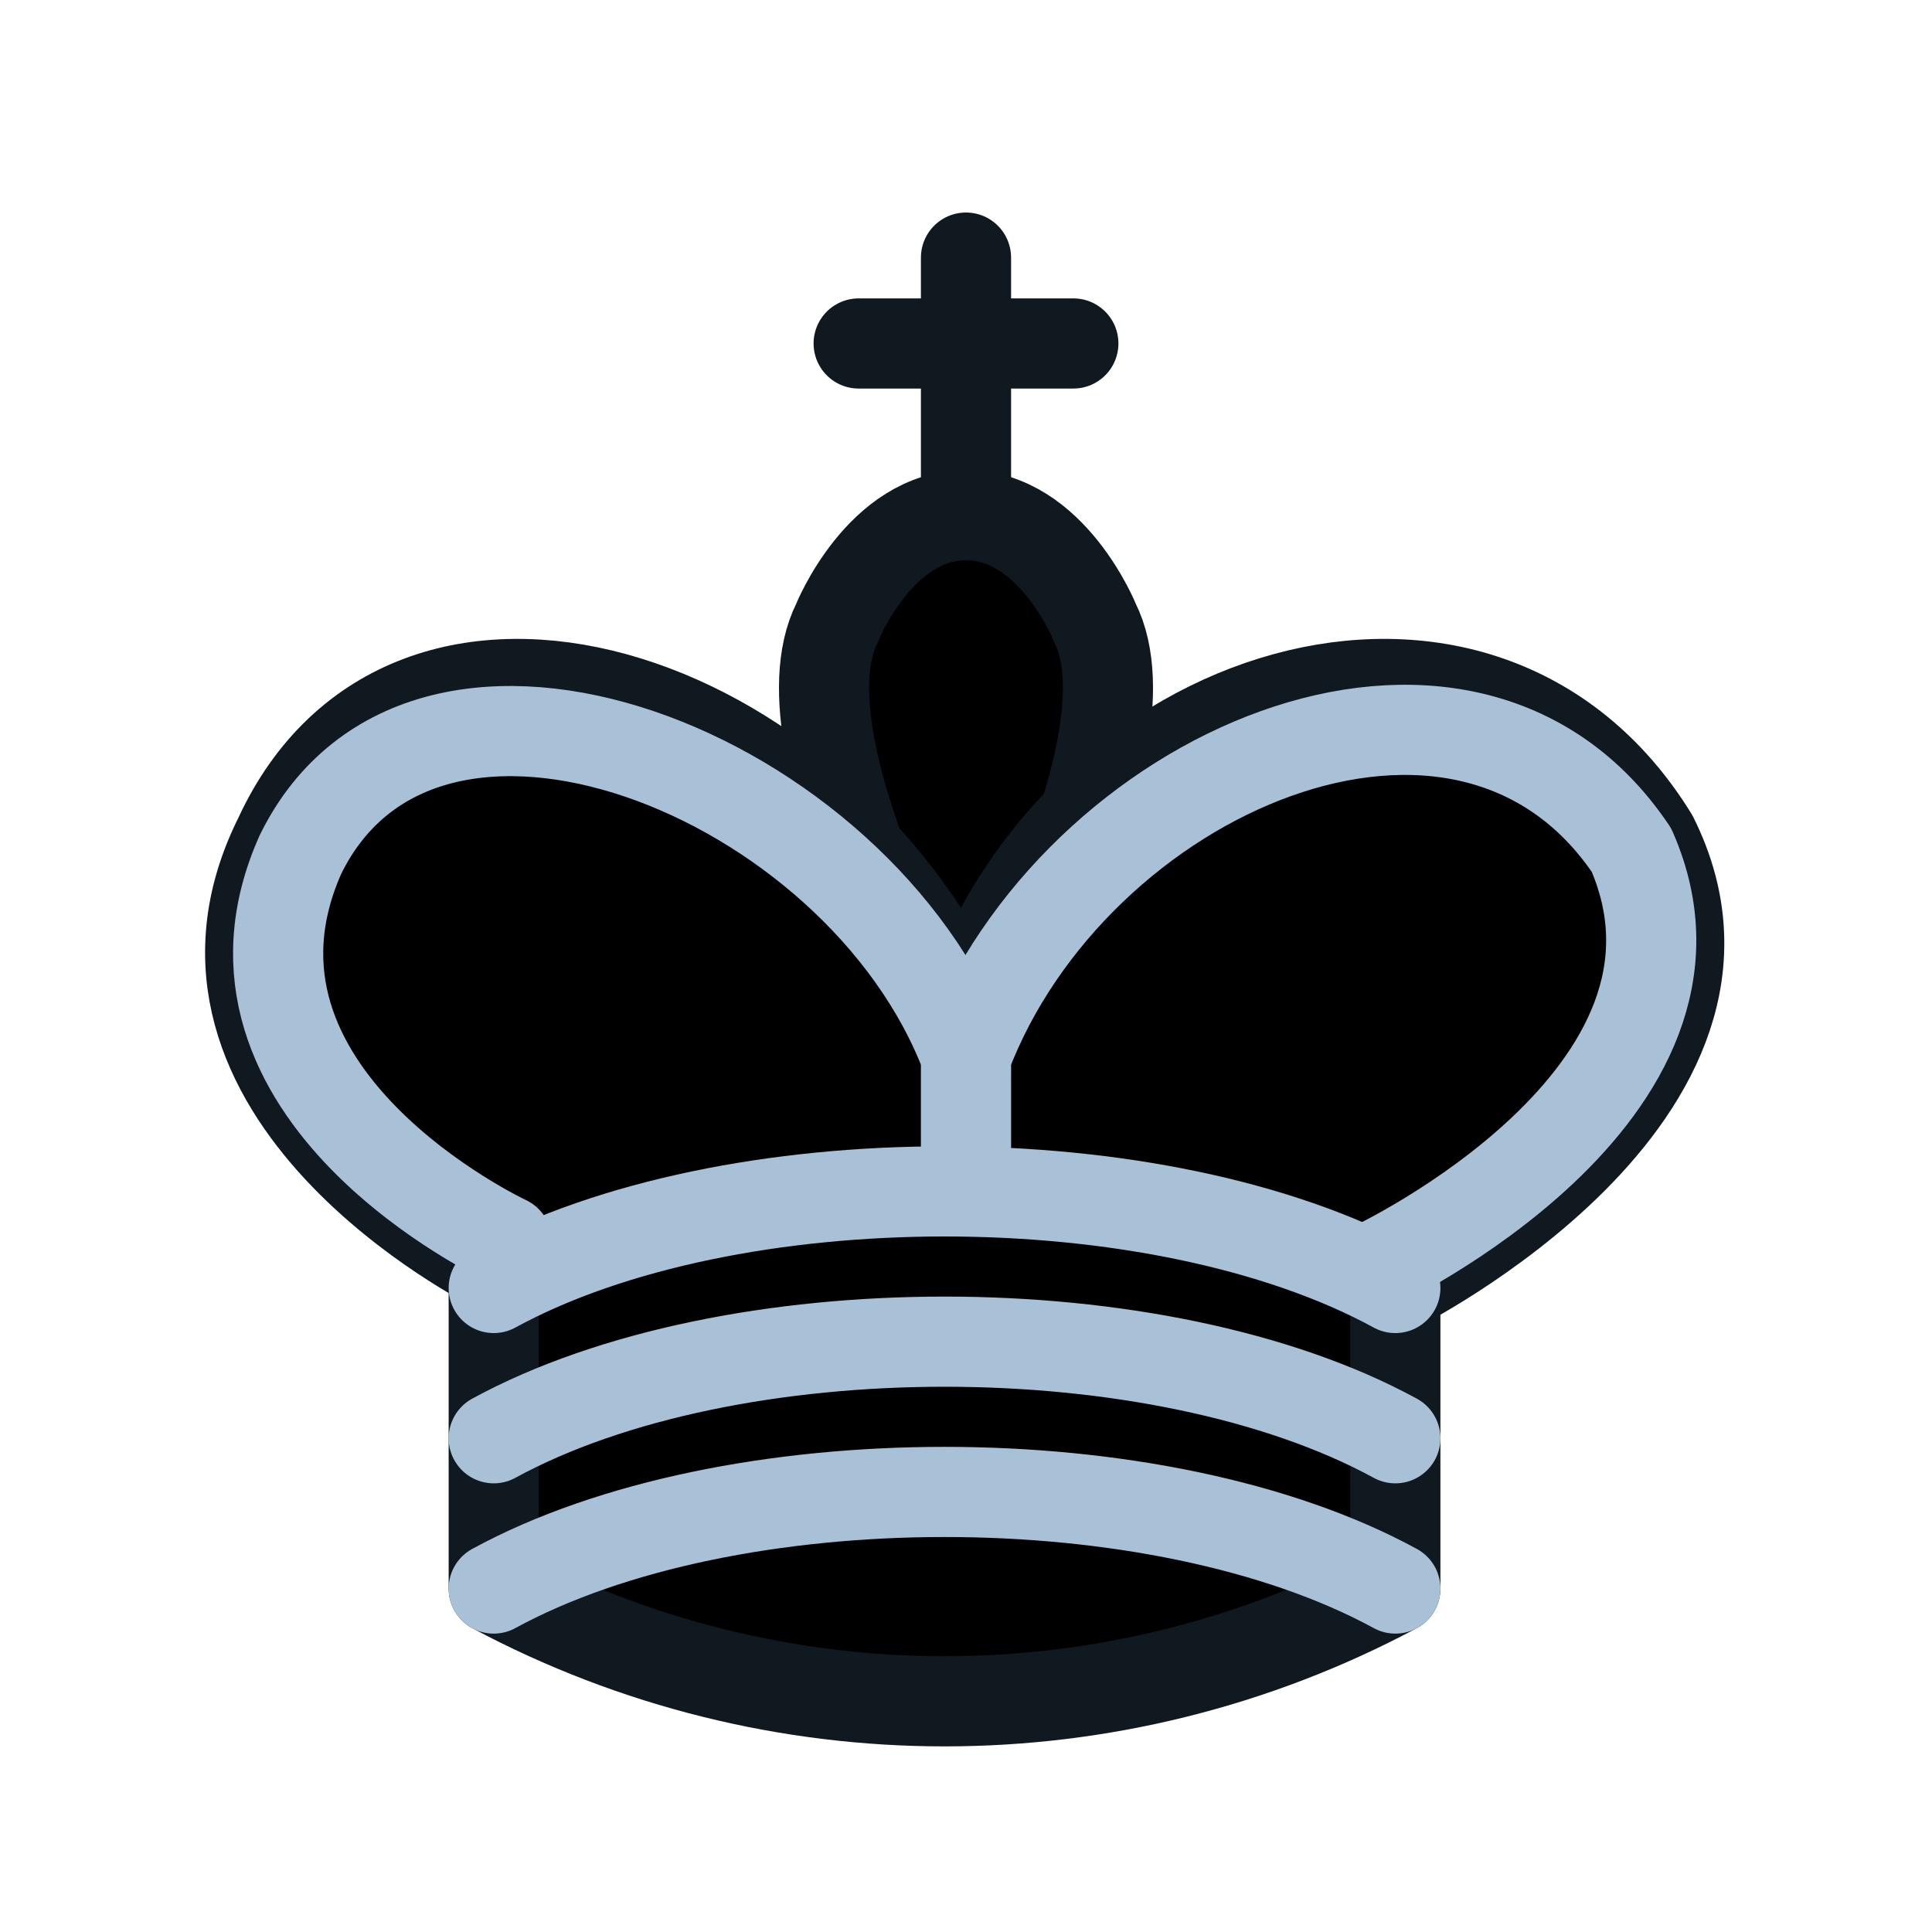
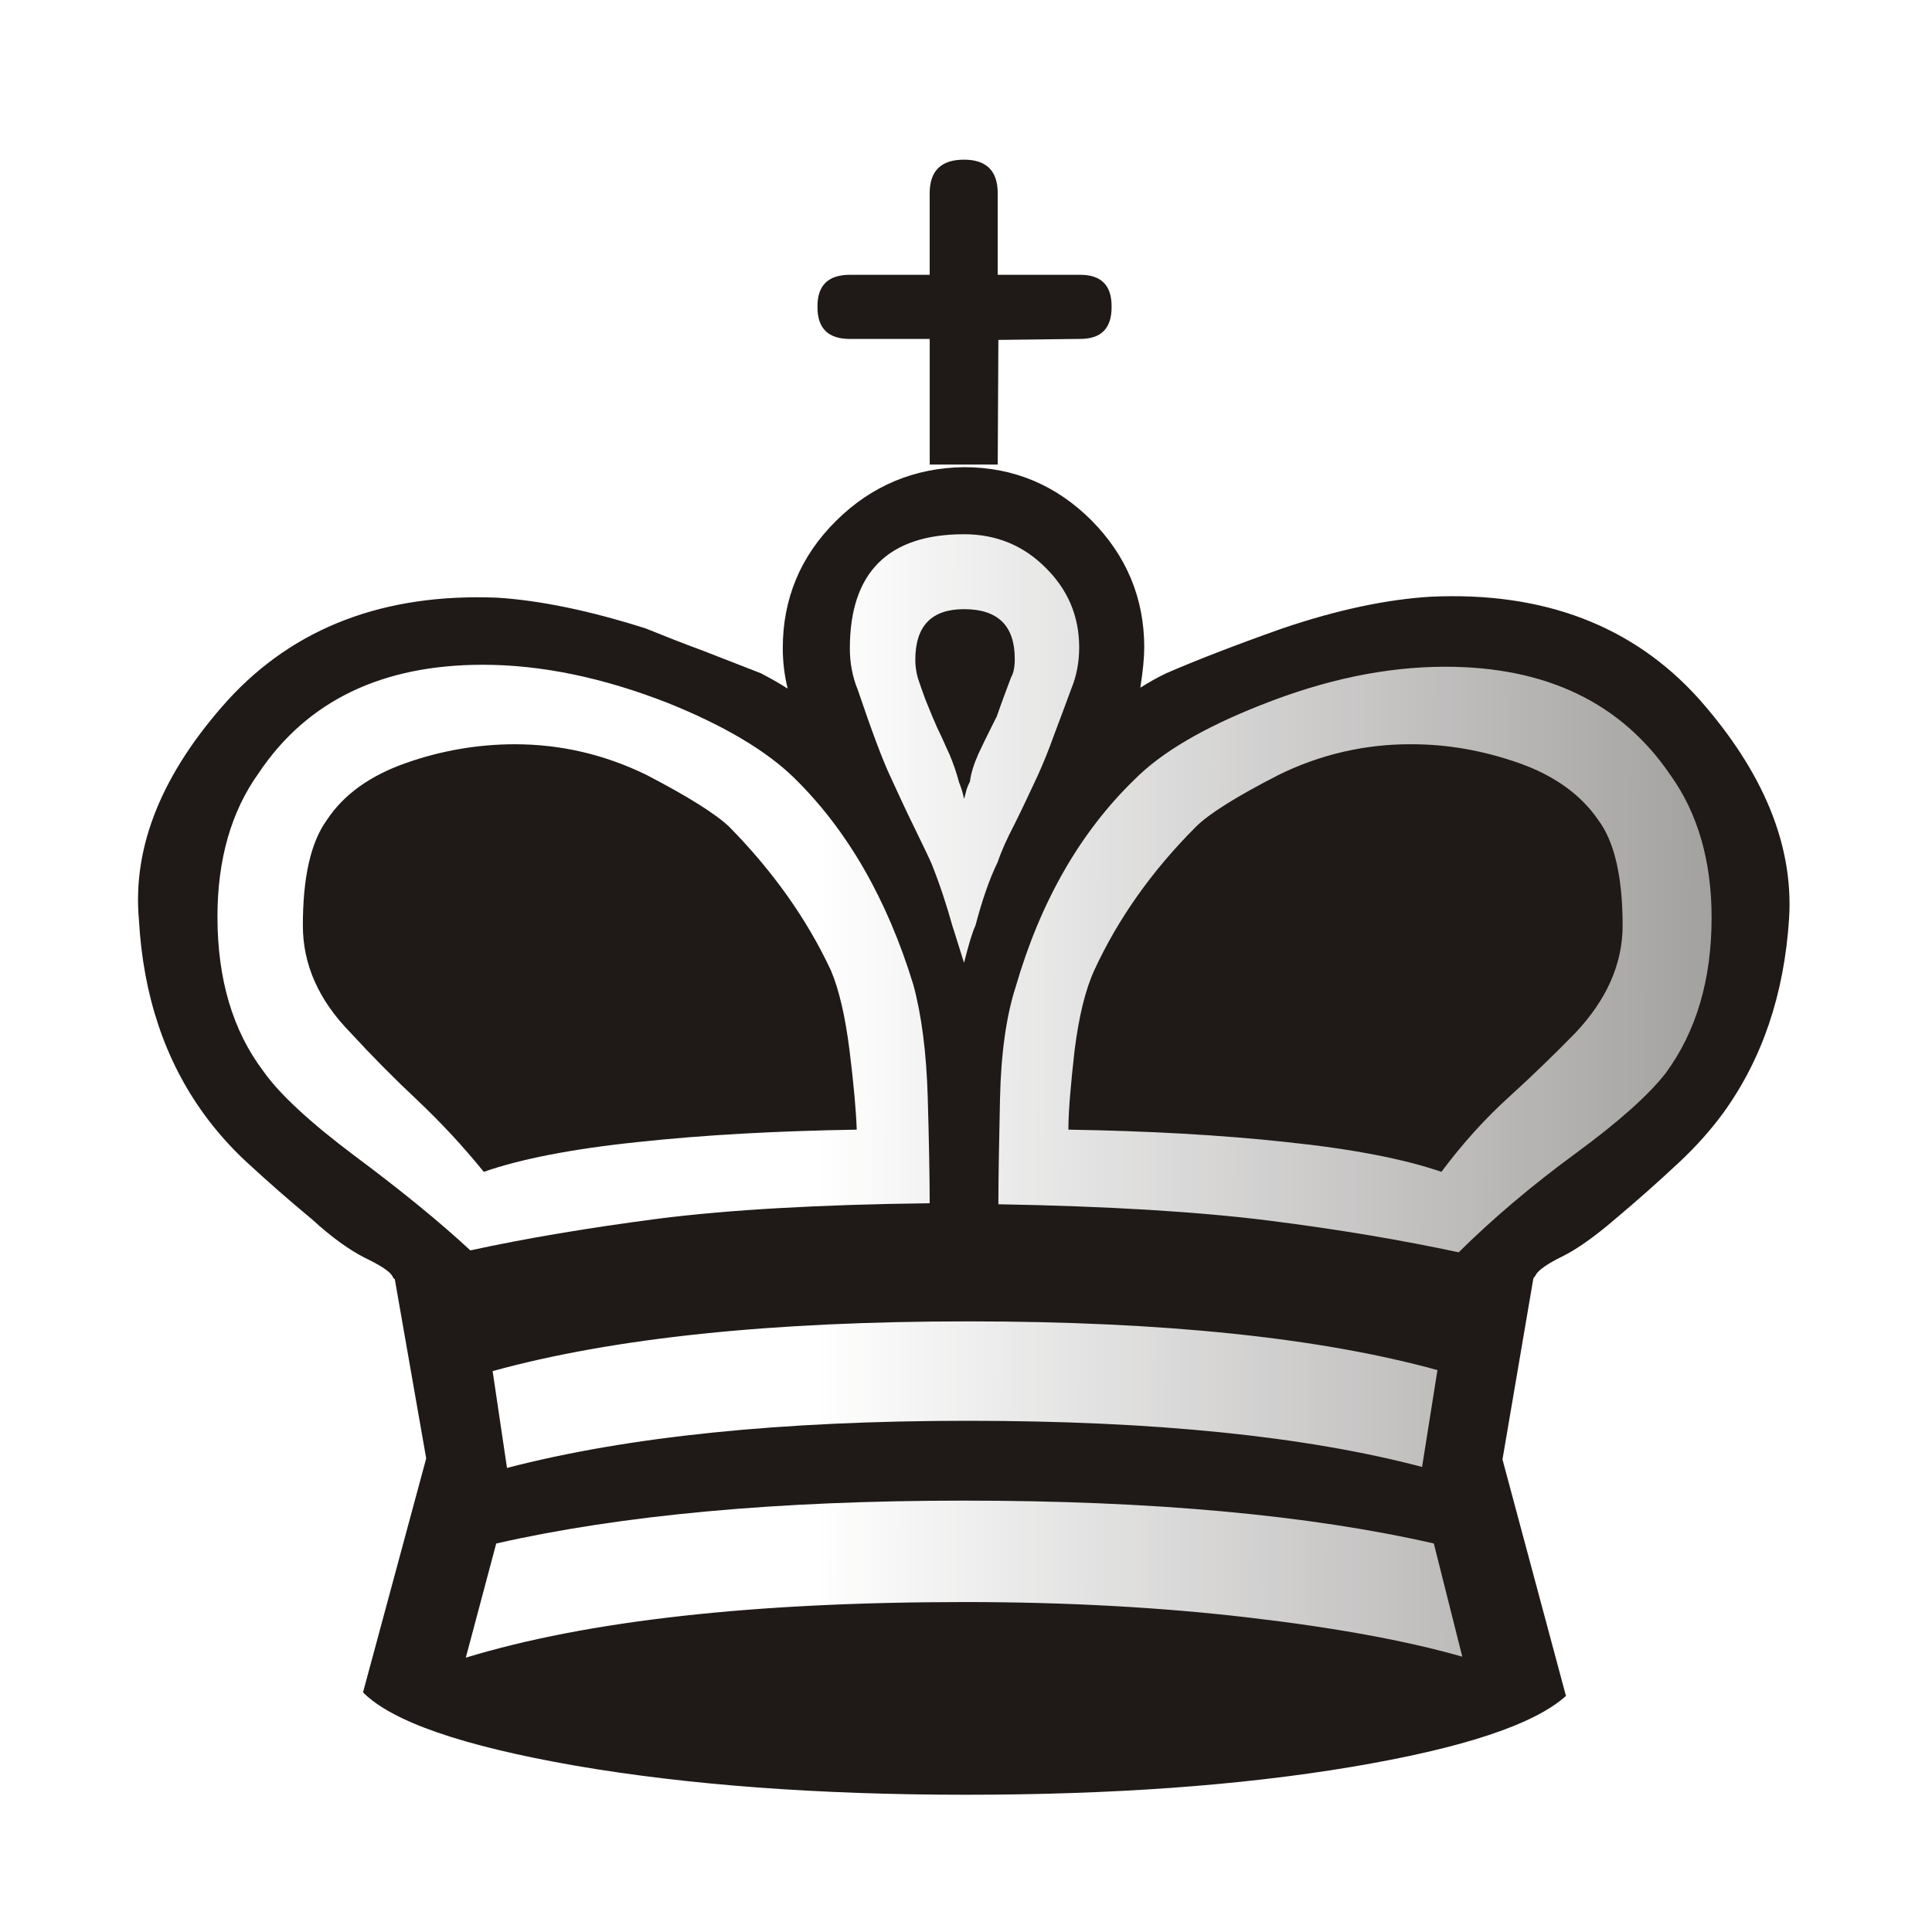
- <svg xmlns="http://www.w3.org/2000/svg" style="color-scheme:light only" viewBox="0 0 45 45">
-   <g fill="none" fill-rule="evenodd" stroke="#101820" stroke-linecap="round" stroke-linejoin="round" stroke-width="2.1">
-     <path stroke-linejoin="miter" d="M22.5 11.6V6" />
-     <path fill="#000" stroke-linecap="butt" stroke-linejoin="miter" d="M22.5 25s4.5-7.5 3-10.5c0 0-1-2.5-3-2.5s-3 2.5-3 2.5c-1.5 3 3 10.5 3 10.5" />
-     <path fill="#000" d="M11.5 37a22.3 22.3 0 0 0 21 0v-7s9-4.5 6-10.5c-4-6.5-13.5-3.5-16 4V27v-3.5c-3.5-7.5-13-10.5-16-4-3 6 5 10 5 10z" />
-     <path stroke-linejoin="miter" d="M20 8h5" />
-     <path stroke="#a9c1d6" d="M32 29.5s8.5-4 6-9.7C34.1 14 25 18 22.5 24.6v2.1-2.1C20 18 9.9 14 7 19.9c-2.5 5.6 4.8 9 4.8 9" />
-     <path stroke="#a9c1d6" d="M11.5 30c5.5-3 15.5-3 21 0m-21 3.5c5.5-3 15.5-3 21 0m-21 3.5c5.5-3 15.5-3 21 0" />
-   </g>
+ <svg xmlns="http://www.w3.org/2000/svg" width="50mm" height="50mm" fill-rule="evenodd" clip-rule="evenodd" image-rendering="optimizeQuality" shape-rendering="geometricPrecision" text-rendering="geometricPrecision" viewBox="0 0 50 50">
+   <linearGradient id="a" x1="21.13" x2="77.764" y1="37.224" y2="37.469" gradientUnits="userSpaceOnUse">
+     <stop offset="0" stop-color="#fff" />
+     <stop offset="1" stop-color="#fff" stop-opacity="0" />
+   </linearGradient>
+   <path fill="#1f1a17" d="M25.821 12.022h-1.76v-3.25h-2.067c-.558 0-.838-.272-.838-.822v-.025c0-.542.28-.813.838-.813h2.066V5.004c0-.585.297-.872.89-.872.575 0 .871.287.871.872v2.108h2.134c.542 0 .813.27.813.813v.025c0 .55-.271.821-.813.821l-2.117.026zM11.03 37.744l-.813-4.64c-.017 0-.042-.033-.076-.101-.085-.119-.322-.271-.711-.457-.381-.195-.838-.517-1.346-.982a41.99 41.99 0 0 1-1.702-1.49 8.509 8.509 0 0 1-1.1-1.237C4.273 27.45 3.705 25.772 3.595 23.8c-.17-1.897.601-3.794 2.303-5.682 1.719-1.88 4.047-2.768 6.968-2.65 1.092.068 2.38.33 3.844.796.483.195.974.39 1.482.576l1.498.584c.263.136.5.271.695.398a4.38 4.38 0 0 1-.127-1.041c0-1.287.457-2.388 1.38-3.302.914-.906 2.023-1.372 3.31-1.389 1.287 0 2.388.466 3.302 1.38.906.915 1.363 2.015 1.363 3.285 0 .263-.034.61-.101 1.042.228-.144.457-.271.669-.373.762-.33 1.76-.72 3.005-1.16 1.423-.482 2.701-.753 3.844-.821 2.921-.136 5.241.753 6.943 2.65 1.668 1.888 2.447 3.785 2.328 5.681-.127 1.973-.703 3.65-1.71 5.038-.33.449-.703.863-1.118 1.253a40.5 40.5 0 0 1-1.66 1.473c-.541.466-1.007.796-1.388.982-.38.186-.6.347-.669.457a.294.294 0 0 1-.05.077c-.017.017-.026.034-.026.05l-.796 4.666 1.643 6.121c-.83.745-2.684 1.355-5.554 1.837-2.879.483-6.206.72-9.974.72-3.835 0-7.214-.254-10.118-.754-2.912-.508-4.741-1.143-5.486-1.896z" />
+   <path fill="url(#a)" d="M24.95 20.675a2.295 2.295 0 0 0-.128-.423 5.606 5.606 0 0 0-.245-.72c-.051-.11-.119-.254-.195-.431a9.028 9.028 0 0 1-.254-.56c-.05-.118-.11-.27-.186-.456-.068-.195-.136-.373-.187-.534a1.735 1.735 0 0 1-.067-.474c0-.872.415-1.312 1.261-1.312.88 0 1.313.431 1.313 1.287 0 .22-.034.372-.094.474-.237.626-.355.965-.372 1.016-.254.5-.406.821-.474.965-.119.27-.195.508-.22.72-.051.101-.085.186-.102.262s-.034.136-.05.186m-2.778 8.56c-2.066.034-3.954.136-5.673.322-1.71.178-3.03.44-3.979.77a18.973 18.973 0 0 0-1.719-1.854 33.007 33.007 0 0 1-1.727-1.744c-.83-.847-1.236-1.77-1.236-2.777 0-1.245.203-2.15.618-2.726.44-.67 1.135-1.16 2.058-1.482a8.486 8.486 0 0 1 2.802-.483c1.194 0 2.328.263 3.42.796 1.076.56 1.787 1.008 2.134 1.338 1.126 1.143 2.007 2.38 2.633 3.717.212.5.373 1.194.483 2.074.11.89.17 1.567.186 2.05zm2.777-4.318c.119-.466.212-.787.296-.965.17-.643.356-1.194.576-1.643.093-.279.237-.6.432-.973.186-.373.39-.805.61-1.279.127-.28.27-.626.415-1.033.152-.406.304-.804.448-1.202.136-.33.203-.686.203-1.067 0-.813-.296-1.498-.872-2.066-.575-.575-1.278-.863-2.108-.863-1.964 0-2.955.99-2.955 2.955 0 .38.068.736.203 1.066.365 1.076.644 1.82.839 2.236.22.474.415.906.6 1.278.179.373.34.694.466.974.22.55.398 1.092.55 1.642.035.093.128.415.297.94m-.889 6.223c0-.66-.017-1.575-.05-2.735-.034-1.168-.161-2.142-.373-2.92-.677-2.21-1.702-3.997-3.082-5.351-.711-.695-1.795-1.347-3.268-1.94-1.685-.66-3.285-.99-4.792-.99-2.608 0-4.547.931-5.8 2.803-.711.99-1.067 2.235-1.067 3.716 0 1.626.398 2.955 1.186 3.997.415.592 1.21 1.329 2.387 2.21 1.169.872 2.168 1.684 2.972 2.43 1.44-.314 3.065-.585 4.877-.822 1.812-.229 4.149-.364 7.01-.398m13.784 11.735-.737-2.93c-3.225-.736-7.281-1.109-12.158-1.109-4.826 0-8.864.373-12.107 1.11l-.787 2.954c3.14-.956 7.442-1.439 12.92-1.439 2.624 0 5.071.136 7.315.398 2.252.262 4.106.601 5.554 1.016m-.643-7.417c-3.04-.838-7.096-1.261-12.15-1.261-5.097 0-9.195.431-12.302 1.287l.372 2.506c3.125-.813 7.095-1.22 11.93-1.22 4.809 0 8.729.398 11.752 1.194zm-11.363-4.292c2.845.05 5.182.194 7.002.423 1.812.229 3.455.508 4.91.821.907-.897 1.914-1.744 3.023-2.557s1.888-1.507 2.337-2.083c.788-1.075 1.186-2.413 1.186-4.021 0-1.465-.356-2.701-1.067-3.692-1.27-1.87-3.218-2.802-5.825-2.802-1.524 0-3.108.33-4.767.99-1.507.593-2.59 1.237-3.277 1.93-1.405 1.364-2.43 3.15-3.073 5.36-.246.762-.381 1.727-.407 2.904s-.042 2.083-.042 2.727m1.812-1.93c0-.483.06-1.16.16-2.05.111-.88.28-1.575.509-2.074.618-1.338 1.49-2.574 2.633-3.717.33-.33 1.042-.779 2.134-1.338a7.655 7.655 0 0 1 3.446-.796c.93 0 1.845.161 2.768.483.915.322 1.609.813 2.066 1.482.415.559.627 1.464.627 2.726 0 .99-.407 1.913-1.22 2.777a40.35 40.35 0 0 1-1.71 1.651c-.61.55-1.202 1.202-1.76 1.947-.958-.33-2.295-.592-4.006-.77-1.71-.186-3.59-.288-5.647-.322z" />
</svg>
